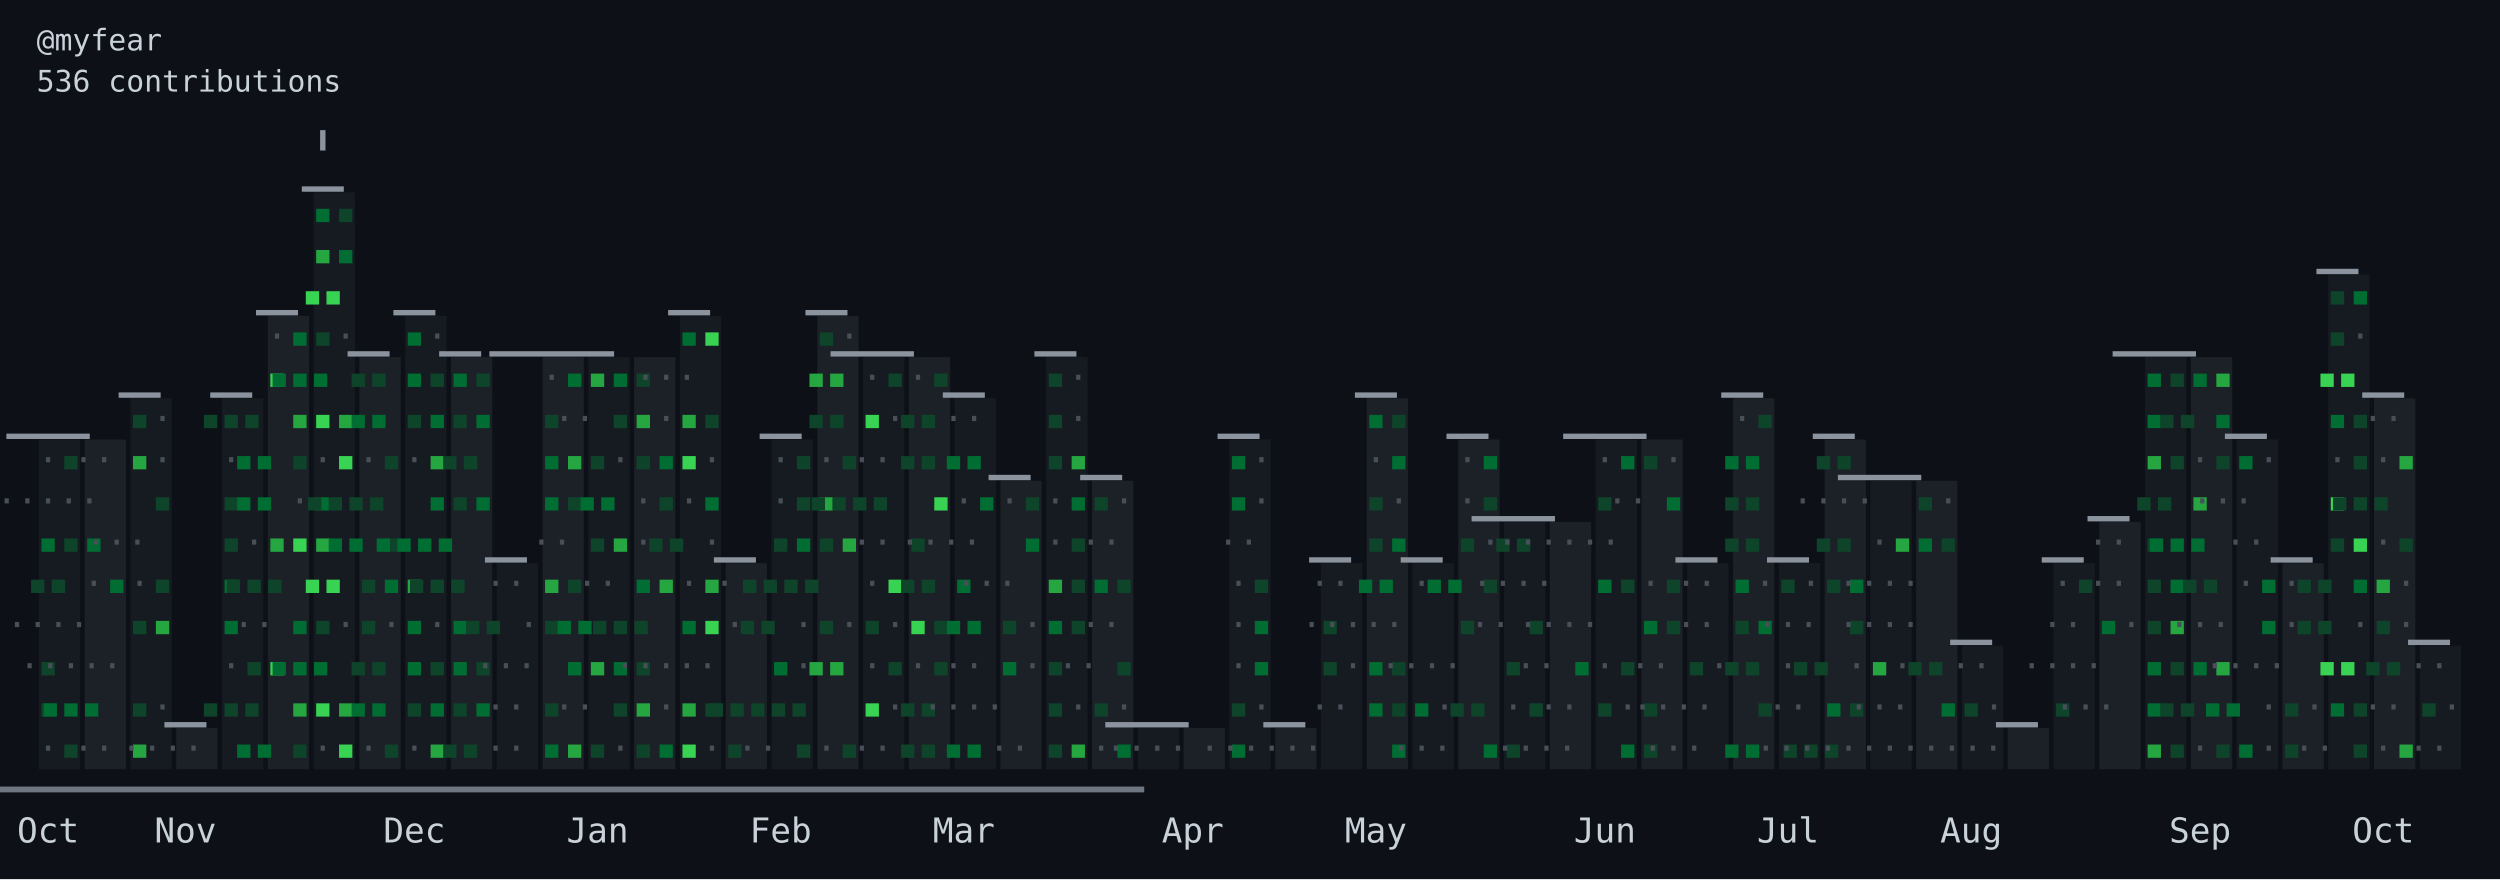
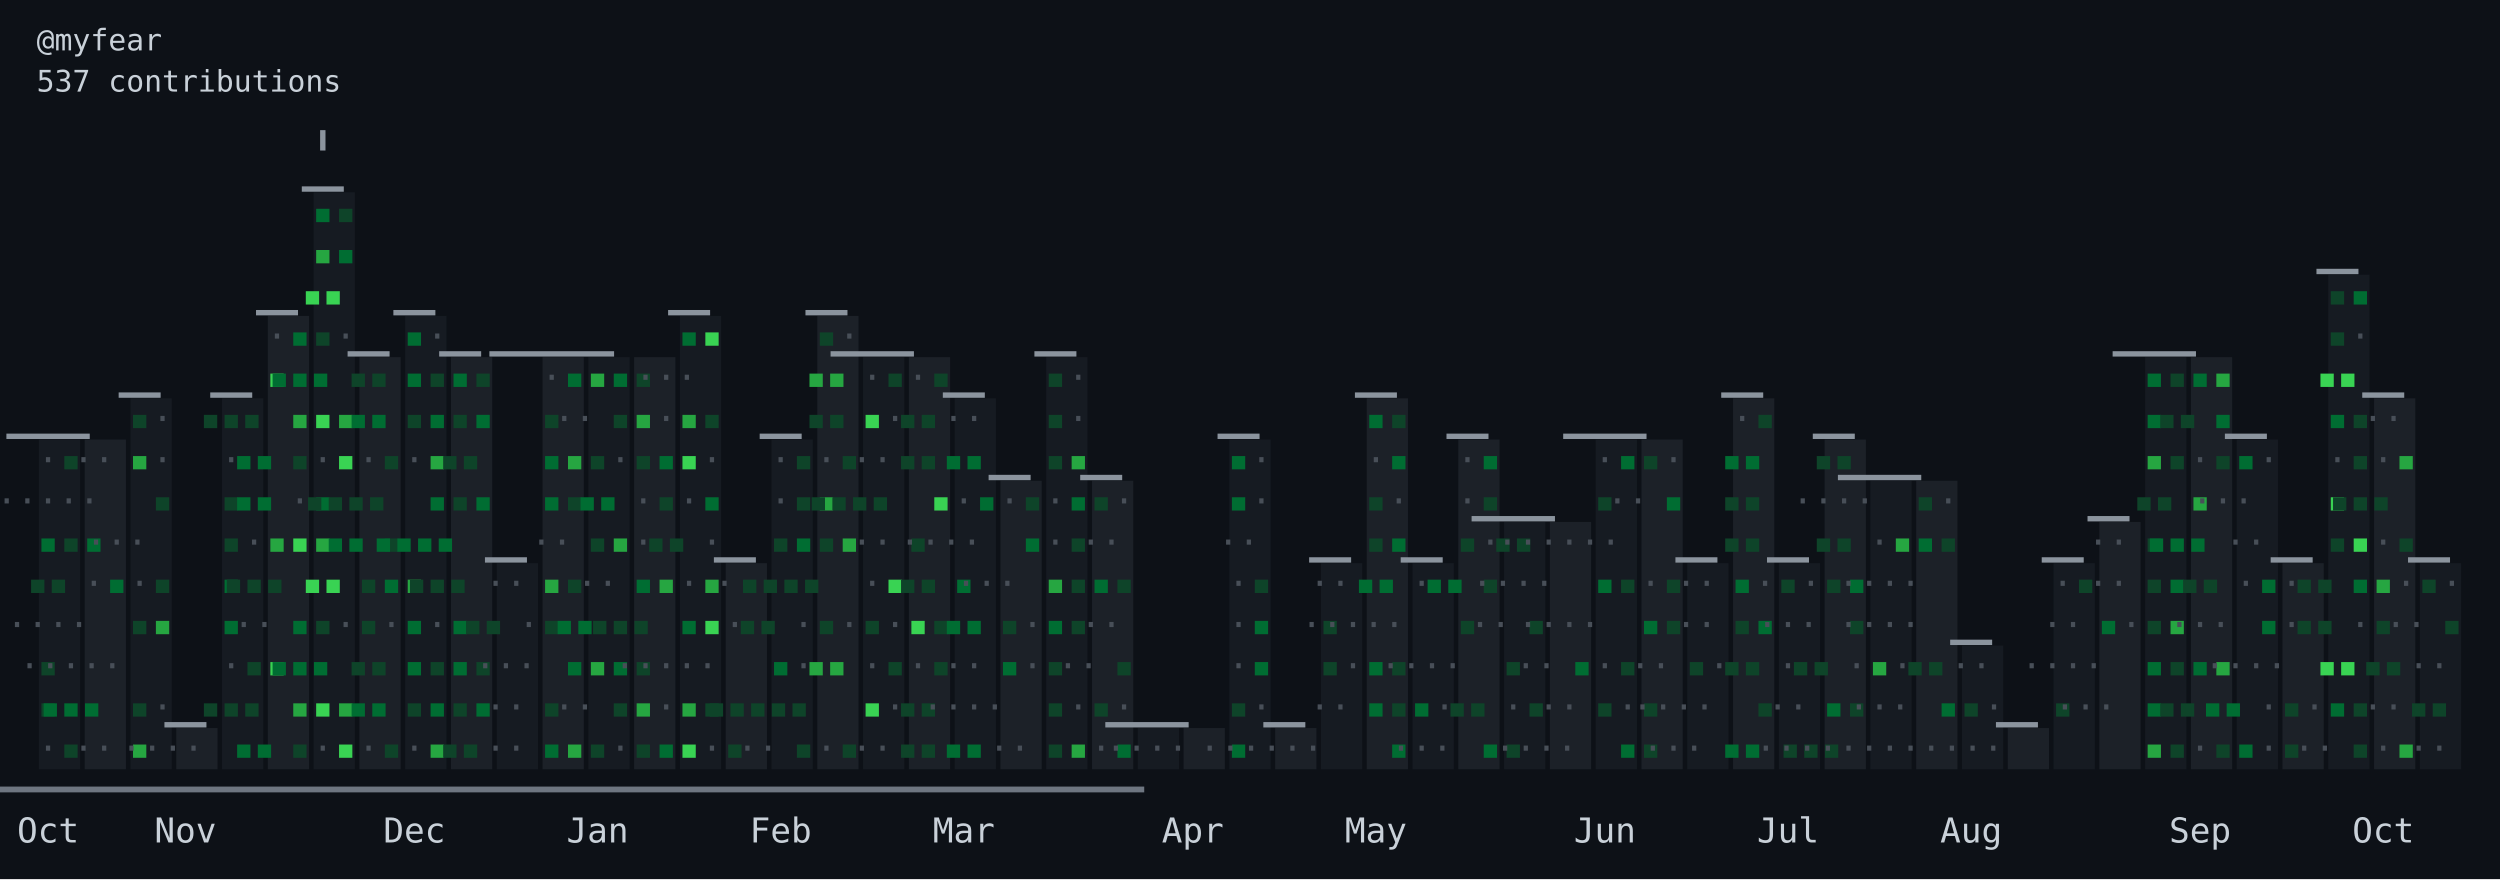
<svg xmlns="http://www.w3.org/2000/svg" width="1092" height="384" viewBox="0 0 1092 384" role="img" aria-labelledby="title desc">
  <rect width="100%" height="100%" fill="#0d1117" />
  <g font-family="ui-monospace, 'SF Mono', Menlo, Consolas, 'DejaVu Sans Mono', monospace" font-size="13" fill="#c9d1d9">
    <text x="16" y="22">@myfear</text>
-     <text x="16" y="40">536 contributions</text>
+     <text x="16" y="40">537 contributions</text>
  </g>
  <rect x="137" y="84" width="18" height="252" fill="#161b22" />
  <rect x="1017" y="120" width="18" height="216" fill="#161b22" />
  <rect x="117" y="138" width="18" height="198" fill="#1c2128" />
  <rect x="177" y="138" width="18" height="198" fill="#161b22" />
  <rect x="297" y="138" width="18" height="198" fill="#161b22" />
  <rect x="357" y="138" width="18" height="198" fill="#1c2128" />
  <rect x="157" y="156" width="18" height="180" fill="#1c2128" />
  <rect x="197" y="156" width="18" height="180" fill="#1c2128" />
  <rect x="237" y="156" width="18" height="180" fill="#1c2128" />
  <rect x="257" y="156" width="18" height="180" fill="#161b22" />
  <rect x="277" y="156" width="18" height="180" fill="#1c2128" />
  <rect x="377" y="156" width="18" height="180" fill="#161b22" />
  <rect x="397" y="156" width="18" height="180" fill="#1c2128" />
  <rect x="457" y="156" width="18" height="180" fill="#161b22" />
  <rect x="937" y="156" width="18" height="180" fill="#161b22" />
  <rect x="957" y="156" width="18" height="180" fill="#1c2128" />
  <rect x="57" y="174" width="18" height="162" fill="#161b22" />
  <rect x="97" y="174" width="18" height="162" fill="#161b22" />
  <rect x="417" y="174" width="18" height="162" fill="#161b22" />
  <rect x="597" y="174" width="18" height="162" fill="#1c2128" />
  <rect x="757" y="174" width="18" height="162" fill="#1c2128" />
  <rect x="1037" y="174" width="18" height="162" fill="#1c2128" />
  <rect x="17" y="192" width="18" height="144" fill="#161b22" />
  <rect x="37" y="192" width="18" height="144" fill="#1c2128" />
  <rect x="337" y="192" width="18" height="144" fill="#161b22" />
  <rect x="537" y="192" width="18" height="144" fill="#161b22" />
  <rect x="637" y="192" width="18" height="144" fill="#1c2128" />
  <rect x="697" y="192" width="18" height="144" fill="#161b22" />
  <rect x="717" y="192" width="18" height="144" fill="#1c2128" />
  <rect x="797" y="192" width="18" height="144" fill="#1c2128" />
  <rect x="977" y="192" width="18" height="144" fill="#161b22" />
  <rect x="437" y="210" width="18" height="126" fill="#1c2128" />
  <rect x="477" y="210" width="18" height="126" fill="#1c2128" />
  <rect x="817" y="210" width="18" height="126" fill="#161b22" />
  <rect x="837" y="210" width="18" height="126" fill="#1c2128" />
  <rect x="657" y="228" width="18" height="108" fill="#161b22" />
  <rect x="677" y="228" width="18" height="108" fill="#1c2128" />
  <rect x="917" y="228" width="18" height="108" fill="#1c2128" />
  <rect x="217" y="246" width="18" height="90" fill="#161b22" />
  <rect x="317" y="246" width="18" height="90" fill="#1c2128" />
  <rect x="577" y="246" width="18" height="90" fill="#161b22" />
  <rect x="617" y="246" width="18" height="90" fill="#161b22" />
  <rect x="737" y="246" width="18" height="90" fill="#161b22" />
  <rect x="777" y="246" width="18" height="90" fill="#161b22" />
  <rect x="897" y="246" width="18" height="90" fill="#161b22" />
  <rect x="997" y="246" width="18" height="90" fill="#1c2128" />
+   <rect x="1057" y="246" width="18" height="90" fill="#161b22" />
  <rect x="857" y="282" width="18" height="54" fill="#161b22" />
-   <rect x="1057" y="282" width="18" height="54" fill="#161b22" />
  <rect x="77" y="318" width="18" height="18" fill="#1c2128" />
  <rect x="497" y="318" width="18" height="18" fill="#161b22" />
  <rect x="517" y="318" width="18" height="18" fill="#1c2128" />
  <rect x="557" y="318" width="18" height="18" fill="#1c2128" />
  <rect x="877" y="318" width="18" height="18" fill="#1c2128" />
  <g font-family="ui-monospace, 'SF Mono', Menlo, Consolas, 'DejaVu Sans Mono', monospace" font-size="15" text-anchor="middle">
    <text x="141" y="62" fill="#8b949e">╻</text>
    <text x="141 151" y="80" fill="#8b949e">▁▁</text>
    <text x="141" y="98" fill="#006d32">▪</text>
    <text x="151" y="98" fill="#0e4429">▪</text>
    <text x="141" y="116" fill="#26a641">▪</text>
    <text x="151" y="116" fill="#006d32">▪</text>
    <text x="1021 1031" y="116" fill="#8b949e">▁▁</text>
    <text x="121 131" y="134" fill="#8b949e">▁▁</text>
    <text x="141 151" y="134" fill="#39d353">▪▪</text>
    <text x="181 191" y="134" fill="#8b949e">▁▁</text>
    <text x="301 311" y="134" fill="#8b949e">▁▁</text>
    <text x="361 371" y="134" fill="#8b949e">▁▁</text>
    <text x="1021" y="134" fill="#0e4429">▪</text>
    <text x="1031" y="134" fill="#006d32">▪</text>
    <text x="121" y="152" fill="#484f58">·</text>
    <text x="131" y="152" fill="#006d32">▪</text>
    <text x="141" y="152" fill="#0e4429">▪</text>
    <text x="151" y="152" fill="#484f58">·</text>
    <text x="161 171" y="152" fill="#8b949e">▁▁</text>
    <text x="181" y="152" fill="#006d32">▪</text>
    <text x="191" y="152" fill="#484f58">·</text>
    <text x="201 211" y="152" fill="#8b949e">▁▁</text>
    <text x="241 251 261 271 281 291" y="152" fill="#8b949e">▁▁▁▁▁▁</text>
    <text x="301" y="152" fill="#006d32">▪</text>
    <text x="311" y="152" fill="#39d353">▪</text>
    <text x="361" y="152" fill="#0e4429">▪</text>
    <text x="371" y="152" fill="#484f58">·</text>
    <text x="381 391 401 411" y="152" fill="#8b949e">▁▁▁▁</text>
    <text x="461 471" y="152" fill="#8b949e">▁▁</text>
    <text x="941 951 961 971" y="152" fill="#8b949e">▁▁▁▁</text>
    <text x="1021" y="152" fill="#0e4429">▪</text>
    <text x="1031" y="152" fill="#484f58">·</text>
    <text x="61 71" y="170" fill="#8b949e">▁▁</text>
    <text x="101 111" y="170" fill="#8b949e">▁▁</text>
    <text x="121" y="170" fill="#39d353">▪</text>
    <text x="131 141 151" y="170" fill="#006d32">▪▪▪</text>
    <text x="161 171" y="170" fill="#0e4429">▪▪</text>
    <text x="181" y="170" fill="#006d32">▪</text>
    <text x="191" y="170" fill="#0e4429">▪</text>
    <text x="201" y="170" fill="#006d32">▪</text>
    <text x="211" y="170" fill="#0e4429">▪</text>
    <text x="241" y="170" fill="#484f58">·</text>
    <text x="251" y="170" fill="#006d32">▪</text>
    <text x="261" y="170" fill="#26a641">▪</text>
    <text x="271" y="170" fill="#006d32">▪</text>
    <text x="281" y="170" fill="#0e4429">▪</text>
    <text x="291 301 311" y="170" fill="#484f58">···</text>
    <text x="361 371" y="170" fill="#26a641">▪▪</text>
    <text x="381" y="170" fill="#484f58">·</text>
    <text x="391" y="170" fill="#0e4429">▪</text>
    <text x="401" y="170" fill="#484f58">·</text>
    <text x="411" y="170" fill="#0e4429">▪</text>
    <text x="421 431" y="170" fill="#8b949e">▁▁</text>
    <text x="461" y="170" fill="#0e4429">▪</text>
    <text x="471" y="170" fill="#484f58">·</text>
    <text x="601 611" y="170" fill="#8b949e">▁▁</text>
    <text x="761 771" y="170" fill="#8b949e">▁▁</text>
    <text x="941" y="170" fill="#006d32">▪</text>
    <text x="951" y="170" fill="#0e4429">▪</text>
    <text x="961" y="170" fill="#006d32">▪</text>
    <text x="971" y="170" fill="#26a641">▪</text>
    <text x="1021 1031" y="170" fill="#39d353">▪▪</text>
    <text x="1041 1051" y="170" fill="#8b949e">▁▁</text>
    <text x="21 31 41 51" y="188" fill="#8b949e">▁▁▁▁</text>
    <text x="61" y="188" fill="#0e4429">▪</text>
    <text x="71" y="188" fill="#484f58">·</text>
    <text x="101 111 121" y="188" fill="#0e4429">▪▪▪</text>
    <text x="131" y="188" fill="#26a641">▪</text>
    <text x="141" y="188" fill="#39d353">▪</text>
    <text x="151" y="188" fill="#26a641">▪</text>
    <text x="161 171" y="188" fill="#006d32">▪▪</text>
    <text x="181" y="188" fill="#0e4429">▪</text>
    <text x="191" y="188" fill="#006d32">▪</text>
    <text x="201" y="188" fill="#0e4429">▪</text>
    <text x="211" y="188" fill="#006d32">▪</text>
    <text x="241" y="188" fill="#0e4429">▪</text>
    <text x="251 261" y="188" fill="#484f58">··</text>
    <text x="271" y="188" fill="#0e4429">▪</text>
    <text x="281" y="188" fill="#26a641">▪</text>
    <text x="291" y="188" fill="#484f58">·</text>
    <text x="301" y="188" fill="#26a641">▪</text>
    <text x="311" y="188" fill="#0e4429">▪</text>
    <text x="341 351" y="188" fill="#8b949e">▁▁</text>
    <text x="361 371" y="188" fill="#0e4429">▪▪</text>
    <text x="381" y="188" fill="#39d353">▪</text>
    <text x="391" y="188" fill="#484f58">·</text>
    <text x="401 411" y="188" fill="#0e4429">▪▪</text>
    <text x="421 431" y="188" fill="#484f58">··</text>
    <text x="461" y="188" fill="#0e4429">▪</text>
    <text x="471" y="188" fill="#484f58">·</text>
    <text x="541 551" y="188" fill="#8b949e">▁▁</text>
    <text x="601" y="188" fill="#006d32">▪</text>
    <text x="611" y="188" fill="#0e4429">▪</text>
    <text x="641 651" y="188" fill="#8b949e">▁▁</text>
    <text x="701 711 721 731" y="188" fill="#8b949e">▁▁▁▁</text>
    <text x="761" y="188" fill="#484f58">·</text>
    <text x="771" y="188" fill="#0e4429">▪</text>
    <text x="801 811" y="188" fill="#8b949e">▁▁</text>
    <text x="941" y="188" fill="#006d32">▪</text>
    <text x="951 961" y="188" fill="#0e4429">▪▪</text>
    <text x="971" y="188" fill="#006d32">▪</text>
    <text x="981 991" y="188" fill="#8b949e">▁▁</text>
    <text x="1021" y="188" fill="#006d32">▪</text>
    <text x="1031" y="188" fill="#0e4429">▪</text>
    <text x="1041 1051" y="188" fill="#484f58">··</text>
    <text x="21" y="206" fill="#484f58">·</text>
    <text x="31" y="206" fill="#0e4429">▪</text>
    <text x="41 51" y="206" fill="#484f58">··</text>
    <text x="61" y="206" fill="#26a641">▪</text>
    <text x="71" y="206" fill="#484f58">·</text>
    <text x="101" y="206" fill="#484f58">·</text>
    <text x="111 121" y="206" fill="#006d32">▪▪</text>
    <text x="131" y="206" fill="#0e4429">▪</text>
    <text x="141" y="206" fill="#484f58">·</text>
    <text x="151" y="206" fill="#39d353">▪</text>
    <text x="161" y="206" fill="#484f58">·</text>
    <text x="171" y="206" fill="#0e4429">▪</text>
    <text x="181" y="206" fill="#484f58">·</text>
    <text x="191" y="206" fill="#26a641">▪</text>
    <text x="201 211" y="206" fill="#0e4429">▪▪</text>
    <text x="241" y="206" fill="#006d32">▪</text>
    <text x="251" y="206" fill="#26a641">▪</text>
    <text x="261" y="206" fill="#0e4429">▪</text>
    <text x="271" y="206" fill="#484f58">·</text>
    <text x="281" y="206" fill="#0e4429">▪</text>
    <text x="291" y="206" fill="#006d32">▪</text>
    <text x="301" y="206" fill="#39d353">▪</text>
    <text x="311" y="206" fill="#484f58">·</text>
    <text x="341" y="206" fill="#484f58">·</text>
    <text x="351" y="206" fill="#0e4429">▪</text>
    <text x="361" y="206" fill="#484f58">·</text>
    <text x="371" y="206" fill="#0e4429">▪</text>
    <text x="381 391" y="206" fill="#484f58">··</text>
    <text x="401 411" y="206" fill="#0e4429">▪▪</text>
    <text x="421 431" y="206" fill="#006d32">▪▪</text>
    <text x="441 451" y="206" fill="#8b949e">▁▁</text>
    <text x="461" y="206" fill="#0e4429">▪</text>
    <text x="471" y="206" fill="#26a641">▪</text>
    <text x="481 491" y="206" fill="#8b949e">▁▁</text>
    <text x="541" y="206" fill="#006d32">▪</text>
    <text x="551" y="206" fill="#484f58">·</text>
    <text x="601" y="206" fill="#484f58">·</text>
    <text x="611" y="206" fill="#006d32">▪</text>
    <text x="641" y="206" fill="#484f58">·</text>
    <text x="651" y="206" fill="#006d32">▪</text>
    <text x="701" y="206" fill="#484f58">·</text>
    <text x="711" y="206" fill="#006d32">▪</text>
    <text x="721" y="206" fill="#0e4429">▪</text>
    <text x="731" y="206" fill="#484f58">·</text>
    <text x="761 771" y="206" fill="#006d32">▪▪</text>
    <text x="801 811" y="206" fill="#0e4429">▪▪</text>
    <text x="821 831 841 851" y="206" fill="#8b949e">▁▁▁▁</text>
    <text x="941" y="206" fill="#26a641">▪</text>
    <text x="951" y="206" fill="#0e4429">▪</text>
    <text x="961" y="206" fill="#484f58">·</text>
    <text x="971" y="206" fill="#0e4429">▪</text>
    <text x="981" y="206" fill="#006d32">▪</text>
    <text x="991" y="206" fill="#484f58">·</text>
    <text x="1021" y="206" fill="#484f58">·</text>
    <text x="1031" y="206" fill="#0e4429">▪</text>
    <text x="1041" y="206" fill="#484f58">·</text>
    <text x="1051" y="206" fill="#26a641">▪</text>
    <text x="21 31 41 51 61" y="224" fill="#484f58">·····</text>
    <text x="71" y="224" fill="#0e4429">▪</text>
    <text x="101" y="224" fill="#0e4429">▪</text>
    <text x="111 121" y="224" fill="#006d32">▪▪</text>
    <text x="131" y="224" fill="#484f58">·</text>
    <text x="141" y="224" fill="#006d32">▪</text>
    <text x="151 161 171 181" y="224" fill="#0e4429">▪▪▪▪</text>
    <text x="191" y="224" fill="#006d32">▪</text>
    <text x="201" y="224" fill="#0e4429">▪</text>
    <text x="211" y="224" fill="#006d32">▪</text>
    <text x="241" y="224" fill="#006d32">▪</text>
    <text x="251" y="224" fill="#0e4429">▪</text>
    <text x="261 271" y="224" fill="#006d32">▪▪</text>
    <text x="281" y="224" fill="#484f58">·</text>
    <text x="291" y="224" fill="#0e4429">▪</text>
    <text x="301" y="224" fill="#484f58">·</text>
    <text x="311" y="224" fill="#006d32">▪</text>
    <text x="341" y="224" fill="#484f58">·</text>
    <text x="351" y="224" fill="#0e4429">▪</text>
    <text x="361" y="224" fill="#26a641">▪</text>
    <text x="371 381 391 401" y="224" fill="#0e4429">▪▪▪▪</text>
    <text x="411" y="224" fill="#39d353">▪</text>
    <text x="421" y="224" fill="#484f58">·</text>
    <text x="431" y="224" fill="#006d32">▪</text>
    <text x="441" y="224" fill="#484f58">·</text>
    <text x="451" y="224" fill="#0e4429">▪</text>
    <text x="461" y="224" fill="#484f58">·</text>
    <text x="471" y="224" fill="#006d32">▪</text>
    <text x="481" y="224" fill="#0e4429">▪</text>
    <text x="491" y="224" fill="#484f58">·</text>
    <text x="541" y="224" fill="#006d32">▪</text>
    <text x="551" y="224" fill="#484f58">·</text>
    <text x="601" y="224" fill="#0e4429">▪</text>
    <text x="611" y="224" fill="#484f58">·</text>
    <text x="641" y="224" fill="#484f58">·</text>
    <text x="651" y="224" fill="#0e4429">▪</text>
    <text x="661 671 681 691" y="224" fill="#8b949e">▁▁▁▁</text>
    <text x="701" y="224" fill="#0e4429">▪</text>
    <text x="711 721" y="224" fill="#484f58">··</text>
    <text x="731" y="224" fill="#006d32">▪</text>
    <text x="761 771" y="224" fill="#0e4429">▪▪</text>
    <text x="801 811 821 831" y="224" fill="#484f58">····</text>
    <text x="841" y="224" fill="#0e4429">▪</text>
    <text x="851" y="224" fill="#484f58">·</text>
    <text x="921 931" y="224" fill="#8b949e">▁▁</text>
    <text x="941 951" y="224" fill="#0e4429">▪▪</text>
    <text x="961" y="224" fill="#26a641">▪</text>
    <text x="971 981 991" y="224" fill="#484f58">···</text>
    <text x="1021" y="224" fill="#39d353">▪</text>
    <text x="1031 1041 1051" y="224" fill="#0e4429">▪▪▪</text>
    <text x="21" y="242" fill="#006d32">▪</text>
    <text x="31" y="242" fill="#0e4429">▪</text>
    <text x="41" y="242" fill="#006d32">▪</text>
    <text x="51 61 71" y="242" fill="#484f58">···</text>
    <text x="101" y="242" fill="#0e4429">▪</text>
    <text x="111" y="242" fill="#484f58">·</text>
    <text x="121" y="242" fill="#26a641">▪</text>
    <text x="131" y="242" fill="#39d353">▪</text>
    <text x="141" y="242" fill="#26a641">▪</text>
    <text x="151 161" y="242" fill="#006d32">▪▪</text>
    <text x="171" y="242" fill="#0e4429">▪</text>
    <text x="181 191 201 211" y="242" fill="#006d32">▪▪▪▪</text>
    <text x="221 231" y="242" fill="#8b949e">▁▁</text>
    <text x="241 251" y="242" fill="#484f58">··</text>
    <text x="261" y="242" fill="#0e4429">▪</text>
    <text x="271" y="242" fill="#26a641">▪</text>
    <text x="281" y="242" fill="#484f58">·</text>
    <text x="291 301" y="242" fill="#0e4429">▪▪</text>
    <text x="311" y="242" fill="#484f58">·</text>
    <text x="321 331" y="242" fill="#8b949e">▁▁</text>
    <text x="341" y="242" fill="#0e4429">▪</text>
    <text x="351" y="242" fill="#006d32">▪</text>
    <text x="361" y="242" fill="#0e4429">▪</text>
    <text x="371" y="242" fill="#26a641">▪</text>
    <text x="381 391" y="242" fill="#484f58">··</text>
    <text x="401" y="242" fill="#0e4429">▪</text>
    <text x="411 421 431 441" y="242" fill="#484f58">····</text>
    <text x="451" y="242" fill="#006d32">▪</text>
    <text x="461" y="242" fill="#484f58">·</text>
    <text x="471" y="242" fill="#0e4429">▪</text>
    <text x="481 491" y="242" fill="#484f58">··</text>
    <text x="541 551" y="242" fill="#484f58">··</text>
    <text x="581 591" y="242" fill="#8b949e">▁▁</text>
    <text x="601" y="242" fill="#0e4429">▪</text>
    <text x="611" y="242" fill="#006d32">▪</text>
    <text x="621 631" y="242" fill="#8b949e">▁▁</text>
    <text x="641" y="242" fill="#0e4429">▪</text>
    <text x="651" y="242" fill="#484f58">·</text>
    <text x="661 671" y="242" fill="#0e4429">▪▪</text>
    <text x="681 691 701 711 721 731" y="242" fill="#484f58">······</text>
    <text x="741 751" y="242" fill="#8b949e">▁▁</text>
    <text x="761 771" y="242" fill="#0e4429">▪▪</text>
    <text x="781 791" y="242" fill="#8b949e">▁▁</text>
    <text x="801 811" y="242" fill="#0e4429">▪▪</text>
    <text x="821" y="242" fill="#484f58">·</text>
    <text x="831" y="242" fill="#26a641">▪</text>
    <text x="841" y="242" fill="#006d32">▪</text>
    <text x="851" y="242" fill="#0e4429">▪</text>
    <text x="901 911" y="242" fill="#8b949e">▁▁</text>
    <text x="921 931" y="242" fill="#484f58">··</text>
    <text x="941" y="242" fill="#0e4429">▪</text>
    <text x="951 961 971" y="242" fill="#006d32">▪▪▪</text>
    <text x="981 991" y="242" fill="#484f58">··</text>
    <text x="1001 1011" y="242" fill="#8b949e">▁▁</text>
    <text x="1021" y="242" fill="#0e4429">▪</text>
    <text x="1031" y="242" fill="#39d353">▪</text>
    <text x="1041" y="242" fill="#484f58">·</text>
    <text x="1051" y="242" fill="#0e4429">▪</text>
+     <text x="1061 1071" y="242" fill="#8b949e">▁▁</text>
    <text x="21 31" y="260" fill="#0e4429">▪▪</text>
    <text x="41" y="260" fill="#484f58">·</text>
    <text x="51" y="260" fill="#006d32">▪</text>
    <text x="61" y="260" fill="#484f58">·</text>
    <text x="71" y="260" fill="#0e4429">▪</text>
    <text x="101" y="260" fill="#006d32">▪</text>
    <text x="111 121 131" y="260" fill="#0e4429">▪▪▪</text>
    <text x="141 151" y="260" fill="#39d353">▪▪</text>
    <text x="161" y="260" fill="#0e4429">▪</text>
    <text x="171" y="260" fill="#006d32">▪</text>
    <text x="181" y="260" fill="#26a641">▪</text>
    <text x="191 201 211" y="260" fill="#0e4429">▪▪▪</text>
    <text x="221 231" y="260" fill="#484f58">··</text>
    <text x="241" y="260" fill="#26a641">▪</text>
    <text x="251" y="260" fill="#0e4429">▪</text>
    <text x="261 271" y="260" fill="#484f58">··</text>
    <text x="281" y="260" fill="#006d32">▪</text>
    <text x="291" y="260" fill="#26a641">▪</text>
    <text x="301" y="260" fill="#484f58">·</text>
    <text x="311" y="260" fill="#26a641">▪</text>
    <text x="321 331" y="260" fill="#484f58">··</text>
    <text x="341 351 361 371" y="260" fill="#0e4429">▪▪▪▪</text>
    <text x="381" y="260" fill="#484f58">·</text>
    <text x="391" y="260" fill="#39d353">▪</text>
    <text x="401 411" y="260" fill="#0e4429">▪▪</text>
    <text x="421" y="260" fill="#006d32">▪</text>
    <text x="431 441 451" y="260" fill="#484f58">···</text>
    <text x="461" y="260" fill="#26a641">▪</text>
    <text x="471" y="260" fill="#0e4429">▪</text>
    <text x="481" y="260" fill="#006d32">▪</text>
    <text x="491" y="260" fill="#0e4429">▪</text>
    <text x="541" y="260" fill="#484f58">·</text>
    <text x="551" y="260" fill="#0e4429">▪</text>
    <text x="581 591" y="260" fill="#484f58">··</text>
    <text x="601 611" y="260" fill="#006d32">▪▪</text>
    <text x="621" y="260" fill="#484f58">·</text>
    <text x="631 641" y="260" fill="#006d32">▪▪</text>
    <text x="651" y="260" fill="#0e4429">▪</text>
    <text x="661 671 681 691" y="260" fill="#484f58">····</text>
    <text x="701" y="260" fill="#006d32">▪</text>
    <text x="711" y="260" fill="#0e4429">▪</text>
    <text x="721" y="260" fill="#484f58">·</text>
    <text x="731" y="260" fill="#0e4429">▪</text>
    <text x="741 751" y="260" fill="#484f58">··</text>
    <text x="761" y="260" fill="#006d32">▪</text>
    <text x="771" y="260" fill="#484f58">·</text>
    <text x="781" y="260" fill="#0e4429">▪</text>
    <text x="791" y="260" fill="#484f58">·</text>
    <text x="801" y="260" fill="#0e4429">▪</text>
    <text x="811" y="260" fill="#006d32">▪</text>
    <text x="821 831 841 851" y="260" fill="#484f58">····</text>
    <text x="901" y="260" fill="#484f58">·</text>
    <text x="911" y="260" fill="#0e4429">▪</text>
    <text x="921 931" y="260" fill="#484f58">··</text>
    <text x="941" y="260" fill="#0e4429">▪</text>
    <text x="951" y="260" fill="#006d32">▪</text>
    <text x="961 971" y="260" fill="#0e4429">▪▪</text>
    <text x="981" y="260" fill="#484f58">·</text>
    <text x="991" y="260" fill="#006d32">▪</text>
    <text x="1001" y="260" fill="#484f58">·</text>
    <text x="1011 1021" y="260" fill="#0e4429">▪▪</text>
    <text x="1031" y="260" fill="#006d32">▪</text>
    <text x="1041" y="260" fill="#26a641">▪</text>
    <text x="1051" y="260" fill="#484f58">·</text>
+     <text x="1061" y="260" fill="#0e4429">▪</text>
+     <text x="1071" y="260" fill="#484f58">·</text>
    <text x="21 31 41 51" y="278" fill="#484f58">····</text>
    <text x="61" y="278" fill="#0e4429">▪</text>
    <text x="71" y="278" fill="#26a641">▪</text>
    <text x="101" y="278" fill="#006d32">▪</text>
    <text x="111 121" y="278" fill="#484f58">··</text>
    <text x="131" y="278" fill="#006d32">▪</text>
    <text x="141" y="278" fill="#0e4429">▪</text>
    <text x="151" y="278" fill="#484f58">·</text>
    <text x="161" y="278" fill="#0e4429">▪</text>
    <text x="171" y="278" fill="#484f58">·</text>
    <text x="181" y="278" fill="#006d32">▪</text>
    <text x="191" y="278" fill="#484f58">·</text>
    <text x="201" y="278" fill="#006d32">▪</text>
    <text x="211 221" y="278" fill="#0e4429">▪▪</text>
    <text x="231" y="278" fill="#484f58">·</text>
    <text x="241" y="278" fill="#0e4429">▪</text>
    <text x="251 261" y="278" fill="#006d32">▪▪</text>
    <text x="271 281 291" y="278" fill="#0e4429">▪▪▪</text>
    <text x="301" y="278" fill="#006d32">▪</text>
    <text x="311" y="278" fill="#39d353">▪</text>
    <text x="321" y="278" fill="#484f58">·</text>
    <text x="331 341" y="278" fill="#0e4429">▪▪</text>
    <text x="351" y="278" fill="#484f58">·</text>
    <text x="361" y="278" fill="#0e4429">▪</text>
    <text x="371" y="278" fill="#484f58">·</text>
    <text x="381" y="278" fill="#0e4429">▪</text>
    <text x="391" y="278" fill="#484f58">·</text>
    <text x="401" y="278" fill="#39d353">▪</text>
    <text x="411" y="278" fill="#0e4429">▪</text>
    <text x="421 431" y="278" fill="#006d32">▪▪</text>
    <text x="441" y="278" fill="#0e4429">▪</text>
    <text x="451" y="278" fill="#484f58">·</text>
    <text x="461" y="278" fill="#006d32">▪</text>
    <text x="471" y="278" fill="#0e4429">▪</text>
    <text x="481 491" y="278" fill="#484f58">··</text>
    <text x="541" y="278" fill="#484f58">·</text>
    <text x="551" y="278" fill="#006d32">▪</text>
    <text x="581" y="278" fill="#0e4429">▪</text>
    <text x="591 601 611 621 631" y="278" fill="#484f58">·····</text>
    <text x="641" y="278" fill="#0e4429">▪</text>
    <text x="651 661" y="278" fill="#484f58">··</text>
    <text x="671" y="278" fill="#0e4429">▪</text>
    <text x="681 691 701 711" y="278" fill="#484f58">····</text>
    <text x="721" y="278" fill="#006d32">▪</text>
    <text x="731" y="278" fill="#0e4429">▪</text>
    <text x="741 751" y="278" fill="#484f58">··</text>
    <text x="761" y="278" fill="#0e4429">▪</text>
    <text x="771" y="278" fill="#006d32">▪</text>
    <text x="781 791 801" y="278" fill="#484f58">···</text>
    <text x="811" y="278" fill="#0e4429">▪</text>
    <text x="821 831 841 851" y="278" fill="#484f58">····</text>
    <text x="861 871" y="278" fill="#8b949e">▁▁</text>
    <text x="901 911" y="278" fill="#484f58">··</text>
    <text x="921" y="278" fill="#006d32">▪</text>
    <text x="931" y="278" fill="#484f58">·</text>
    <text x="941" y="278" fill="#0e4429">▪</text>
    <text x="951" y="278" fill="#26a641">▪</text>
    <text x="961 971 981" y="278" fill="#484f58">···</text>
    <text x="991" y="278" fill="#006d32">▪</text>
    <text x="1001" y="278" fill="#484f58">·</text>
    <text x="1011 1021" y="278" fill="#0e4429">▪▪</text>
    <text x="1031" y="278" fill="#484f58">·</text>
    <text x="1041" y="278" fill="#0e4429">▪</text>
-     <text x="1051" y="278" fill="#484f58">·</text>
-     <text x="1061 1071" y="278" fill="#8b949e">▁▁</text>
+     <text x="1051 1061" y="278" fill="#484f58">··</text>
+     <text x="1071" y="278" fill="#0e4429">▪</text>
    <text x="21" y="296" fill="#0e4429">▪</text>
    <text x="31 41 51 61 71" y="296" fill="#484f58">·····</text>
    <text x="101" y="296" fill="#484f58">·</text>
    <text x="111" y="296" fill="#0e4429">▪</text>
    <text x="121" y="296" fill="#39d353">▪</text>
    <text x="131 141 151" y="296" fill="#006d32">▪▪▪</text>
    <text x="161 171" y="296" fill="#0e4429">▪▪</text>
    <text x="181" y="296" fill="#006d32">▪</text>
    <text x="191" y="296" fill="#0e4429">▪</text>
    <text x="201" y="296" fill="#006d32">▪</text>
    <text x="211" y="296" fill="#0e4429">▪</text>
    <text x="221 231 241" y="296" fill="#484f58">···</text>
    <text x="251" y="296" fill="#006d32">▪</text>
    <text x="261" y="296" fill="#26a641">▪</text>
    <text x="271" y="296" fill="#006d32">▪</text>
    <text x="281" y="296" fill="#0e4429">▪</text>
    <text x="291 301 311 321 331" y="296" fill="#484f58">·····</text>
    <text x="341" y="296" fill="#006d32">▪</text>
    <text x="351" y="296" fill="#484f58">·</text>
    <text x="361 371" y="296" fill="#26a641">▪▪</text>
    <text x="381" y="296" fill="#484f58">·</text>
    <text x="391" y="296" fill="#0e4429">▪</text>
    <text x="401" y="296" fill="#484f58">·</text>
    <text x="411" y="296" fill="#0e4429">▪</text>
    <text x="421 431" y="296" fill="#484f58">··</text>
    <text x="441" y="296" fill="#006d32">▪</text>
    <text x="451" y="296" fill="#484f58">·</text>
    <text x="461" y="296" fill="#0e4429">▪</text>
    <text x="471 481" y="296" fill="#484f58">··</text>
    <text x="491" y="296" fill="#0e4429">▪</text>
    <text x="541" y="296" fill="#484f58">·</text>
    <text x="551" y="296" fill="#006d32">▪</text>
    <text x="581" y="296" fill="#0e4429">▪</text>
    <text x="591" y="296" fill="#484f58">·</text>
    <text x="601" y="296" fill="#006d32">▪</text>
    <text x="611" y="296" fill="#0e4429">▪</text>
    <text x="621 631 641 651" y="296" fill="#484f58">····</text>
    <text x="661" y="296" fill="#0e4429">▪</text>
    <text x="671 681" y="296" fill="#484f58">··</text>
    <text x="691" y="296" fill="#006d32">▪</text>
    <text x="701" y="296" fill="#484f58">·</text>
    <text x="711" y="296" fill="#0e4429">▪</text>
    <text x="721 731" y="296" fill="#484f58">··</text>
    <text x="741" y="296" fill="#0e4429">▪</text>
    <text x="751" y="296" fill="#484f58">·</text>
    <text x="761 771" y="296" fill="#0e4429">▪▪</text>
    <text x="781" y="296" fill="#484f58">·</text>
    <text x="791 801" y="296" fill="#0e4429">▪▪</text>
    <text x="811" y="296" fill="#484f58">·</text>
    <text x="821" y="296" fill="#26a641">▪</text>
    <text x="831" y="296" fill="#484f58">·</text>
    <text x="841 851" y="296" fill="#0e4429">▪▪</text>
    <text x="861 871" y="296" fill="#484f58">··</text>
    <text x="901 911 921 931" y="296" fill="#484f58">····</text>
    <text x="941" y="296" fill="#006d32">▪</text>
    <text x="951" y="296" fill="#0e4429">▪</text>
    <text x="961" y="296" fill="#006d32">▪</text>
    <text x="971" y="296" fill="#26a641">▪</text>
    <text x="981 991 1001 1011" y="296" fill="#484f58">····</text>
    <text x="1021 1031" y="296" fill="#39d353">▪▪</text>
    <text x="1041 1051" y="296" fill="#0e4429">▪▪</text>
    <text x="1061 1071" y="296" fill="#484f58">··</text>
    <text x="21" y="314" fill="#0e4429">▪</text>
    <text x="31 41 51" y="314" fill="#006d32">▪▪▪</text>
    <text x="61" y="314" fill="#0e4429">▪</text>
    <text x="71" y="314" fill="#484f58">·</text>
    <text x="81 91" y="314" fill="#8b949e">▁▁</text>
    <text x="101 111 121" y="314" fill="#0e4429">▪▪▪</text>
    <text x="131" y="314" fill="#26a641">▪</text>
    <text x="141" y="314" fill="#39d353">▪</text>
    <text x="151" y="314" fill="#26a641">▪</text>
    <text x="161 171" y="314" fill="#006d32">▪▪</text>
    <text x="181" y="314" fill="#0e4429">▪</text>
    <text x="191" y="314" fill="#006d32">▪</text>
    <text x="201" y="314" fill="#0e4429">▪</text>
    <text x="211" y="314" fill="#006d32">▪</text>
    <text x="221 231" y="314" fill="#484f58">··</text>
    <text x="241" y="314" fill="#0e4429">▪</text>
    <text x="251 261" y="314" fill="#484f58">··</text>
    <text x="271" y="314" fill="#0e4429">▪</text>
    <text x="281" y="314" fill="#26a641">▪</text>
    <text x="291" y="314" fill="#484f58">·</text>
    <text x="301" y="314" fill="#26a641">▪</text>
    <text x="311" y="314" fill="#0e4429">▪</text>
    <text x="321" y="314" fill="#484f58">·</text>
    <text x="331 341 351 361 371" y="314" fill="#0e4429">▪▪▪▪▪</text>
    <text x="381" y="314" fill="#39d353">▪</text>
    <text x="391" y="314" fill="#484f58">·</text>
    <text x="401 411" y="314" fill="#0e4429">▪▪</text>
    <text x="421 431 441 451" y="314" fill="#484f58">····</text>
    <text x="461" y="314" fill="#0e4429">▪</text>
    <text x="471" y="314" fill="#484f58">·</text>
    <text x="481" y="314" fill="#0e4429">▪</text>
    <text x="491" y="314" fill="#484f58">·</text>
    <text x="501 511 521 531" y="314" fill="#8b949e">▁▁▁▁</text>
    <text x="541" y="314" fill="#0e4429">▪</text>
    <text x="551" y="314" fill="#484f58">·</text>
    <text x="561 571" y="314" fill="#8b949e">▁▁</text>
    <text x="581 591" y="314" fill="#484f58">··</text>
    <text x="601" y="314" fill="#006d32">▪</text>
    <text x="611" y="314" fill="#0e4429">▪</text>
    <text x="621" y="314" fill="#006d32">▪</text>
    <text x="631" y="314" fill="#484f58">·</text>
    <text x="641 651" y="314" fill="#0e4429">▪▪</text>
    <text x="661" y="314" fill="#484f58">·</text>
    <text x="671" y="314" fill="#0e4429">▪</text>
    <text x="681 691" y="314" fill="#484f58">··</text>
    <text x="701" y="314" fill="#0e4429">▪</text>
    <text x="711" y="314" fill="#484f58">·</text>
    <text x="721" y="314" fill="#0e4429">▪</text>
    <text x="731 741 751 761" y="314" fill="#484f58">····</text>
    <text x="771" y="314" fill="#0e4429">▪</text>
    <text x="781 791" y="314" fill="#484f58">··</text>
    <text x="801" y="314" fill="#006d32">▪</text>
    <text x="811" y="314" fill="#0e4429">▪</text>
    <text x="821 831 841" y="314" fill="#484f58">···</text>
    <text x="851" y="314" fill="#006d32">▪</text>
    <text x="861" y="314" fill="#0e4429">▪</text>
    <text x="871" y="314" fill="#484f58">·</text>
    <text x="881 891" y="314" fill="#8b949e">▁▁</text>
    <text x="901" y="314" fill="#0e4429">▪</text>
    <text x="911 921 931" y="314" fill="#484f58">···</text>
    <text x="941" y="314" fill="#006d32">▪</text>
    <text x="951 961" y="314" fill="#0e4429">▪▪</text>
    <text x="971 981" y="314" fill="#006d32">▪▪</text>
    <text x="991" y="314" fill="#484f58">·</text>
    <text x="1001" y="314" fill="#0e4429">▪</text>
    <text x="1011" y="314" fill="#484f58">·</text>
    <text x="1021" y="314" fill="#006d32">▪</text>
    <text x="1031" y="314" fill="#0e4429">▪</text>
    <text x="1041 1051" y="314" fill="#484f58">··</text>
-     <text x="1061" y="314" fill="#0e4429">▪</text>
-     <text x="1071" y="314" fill="#484f58">·</text>
+     <text x="1061 1071" y="314" fill="#0e4429">▪▪</text>
    <text x="21" y="332" fill="#484f58">·</text>
    <text x="31" y="332" fill="#0e4429">▪</text>
    <text x="41 51" y="332" fill="#484f58">··</text>
    <text x="61" y="332" fill="#26a641">▪</text>
    <text x="71 81 91 101" y="332" fill="#484f58">····</text>
    <text x="111 121" y="332" fill="#006d32">▪▪</text>
    <text x="131" y="332" fill="#0e4429">▪</text>
    <text x="141" y="332" fill="#484f58">·</text>
    <text x="151" y="332" fill="#39d353">▪</text>
    <text x="161" y="332" fill="#484f58">·</text>
    <text x="171" y="332" fill="#0e4429">▪</text>
    <text x="181" y="332" fill="#484f58">·</text>
    <text x="191" y="332" fill="#26a641">▪</text>
    <text x="201 211" y="332" fill="#0e4429">▪▪</text>
    <text x="221 231" y="332" fill="#484f58">··</text>
    <text x="241" y="332" fill="#006d32">▪</text>
    <text x="251" y="332" fill="#26a641">▪</text>
    <text x="261" y="332" fill="#0e4429">▪</text>
    <text x="271" y="332" fill="#484f58">·</text>
    <text x="281" y="332" fill="#0e4429">▪</text>
    <text x="291" y="332" fill="#006d32">▪</text>
    <text x="301" y="332" fill="#39d353">▪</text>
    <text x="311" y="332" fill="#484f58">·</text>
    <text x="321" y="332" fill="#0e4429">▪</text>
    <text x="331 341" y="332" fill="#484f58">··</text>
    <text x="351" y="332" fill="#0e4429">▪</text>
    <text x="361" y="332" fill="#484f58">·</text>
    <text x="371" y="332" fill="#0e4429">▪</text>
    <text x="381 391" y="332" fill="#484f58">··</text>
    <text x="401 411" y="332" fill="#0e4429">▪▪</text>
    <text x="421 431" y="332" fill="#006d32">▪▪</text>
    <text x="441 451" y="332" fill="#484f58">··</text>
    <text x="461" y="332" fill="#0e4429">▪</text>
    <text x="471" y="332" fill="#26a641">▪</text>
    <text x="481" y="332" fill="#484f58">·</text>
    <text x="491" y="332" fill="#006d32">▪</text>
    <text x="501 511 521 531" y="332" fill="#484f58">····</text>
    <text x="541" y="332" fill="#006d32">▪</text>
    <text x="551 561 571 581 591 601" y="332" fill="#484f58">······</text>
    <text x="611" y="332" fill="#006d32">▪</text>
    <text x="621 631 641" y="332" fill="#484f58">···</text>
    <text x="651" y="332" fill="#006d32">▪</text>
    <text x="661" y="332" fill="#0e4429">▪</text>
    <text x="671 681 691 701" y="332" fill="#484f58">····</text>
    <text x="711" y="332" fill="#006d32">▪</text>
    <text x="721" y="332" fill="#0e4429">▪</text>
    <text x="731 741 751" y="332" fill="#484f58">···</text>
    <text x="761 771" y="332" fill="#006d32">▪▪</text>
    <text x="781" y="332" fill="#484f58">·</text>
    <text x="791 801 811" y="332" fill="#0e4429">▪▪▪</text>
    <text x="821 831 841 851 861 871 881 891 901 911 921 931" y="332" fill="#484f58">············</text>
    <text x="941" y="332" fill="#26a641">▪</text>
    <text x="951" y="332" fill="#0e4429">▪</text>
    <text x="961" y="332" fill="#484f58">·</text>
    <text x="971" y="332" fill="#0e4429">▪</text>
    <text x="981" y="332" fill="#006d32">▪</text>
    <text x="991" y="332" fill="#484f58">·</text>
    <text x="1001" y="332" fill="#0e4429">▪</text>
    <text x="1011 1021" y="332" fill="#484f58">··</text>
    <text x="1031" y="332" fill="#0e4429">▪</text>
    <text x="1041" y="332" fill="#484f58">·</text>
    <text x="1051" y="332" fill="#26a641">▪</text>
    <text x="1061 1071" y="332" fill="#484f58">··</text>
    <text x="21 31 41 51 61 71 81 91 101 111 121 131 141 151 161 171 181 191 201 211 221 231 241 251 261 271 281 291 301 311 321 331 341 351 361 371 381 391 401 411 421 431 441 451 461 471 481 491 501 511 521 531 541 551 561 571 581 591 601 611 621 631 641 651 661 671 681 691 701 711 721 731 741 751 761 771 781 791 801 811 821 831 841 851 861 871 881 891 901 911 921 931 941 951 961 971 981 991 1001 1011 1021 1031 1041 1051 1061 1071" y="350" fill="#6e7681">━━━━━━━━━━━━━━━━━━━━━━━━━━━━━━━━━━━━━━━━━━━━━━━━━━━━━━━━━━━━━━━━━━━━━━━━━━━━━━━━━━━━━━━━━━━━━━━━━━━━━━━━━━</text>
    <text x="21 31 41" y="368" fill="#c9d1d9">Oct</text>
    <text x="81 91 101" y="368" fill="#c9d1d9">Nov</text>
    <text x="181 191 201" y="368" fill="#c9d1d9">Dec</text>
    <text x="261 271 281" y="368" fill="#c9d1d9">Jan</text>
    <text x="341 351 361" y="368" fill="#c9d1d9">Feb</text>
    <text x="421 431 441" y="368" fill="#c9d1d9">Mar</text>
    <text x="521 531 541" y="368" fill="#c9d1d9">Apr</text>
    <text x="601 611 621" y="368" fill="#c9d1d9">May</text>
    <text x="701 711 721" y="368" fill="#c9d1d9">Jun</text>
    <text x="781 791 801" y="368" fill="#c9d1d9">Jul</text>
    <text x="861 871 881" y="368" fill="#c9d1d9">Aug</text>
    <text x="961 971 981" y="368" fill="#c9d1d9">Sep</text>
    <text x="1041 1051 1061" y="368" fill="#c9d1d9">Oct</text>
  </g>
</svg>
